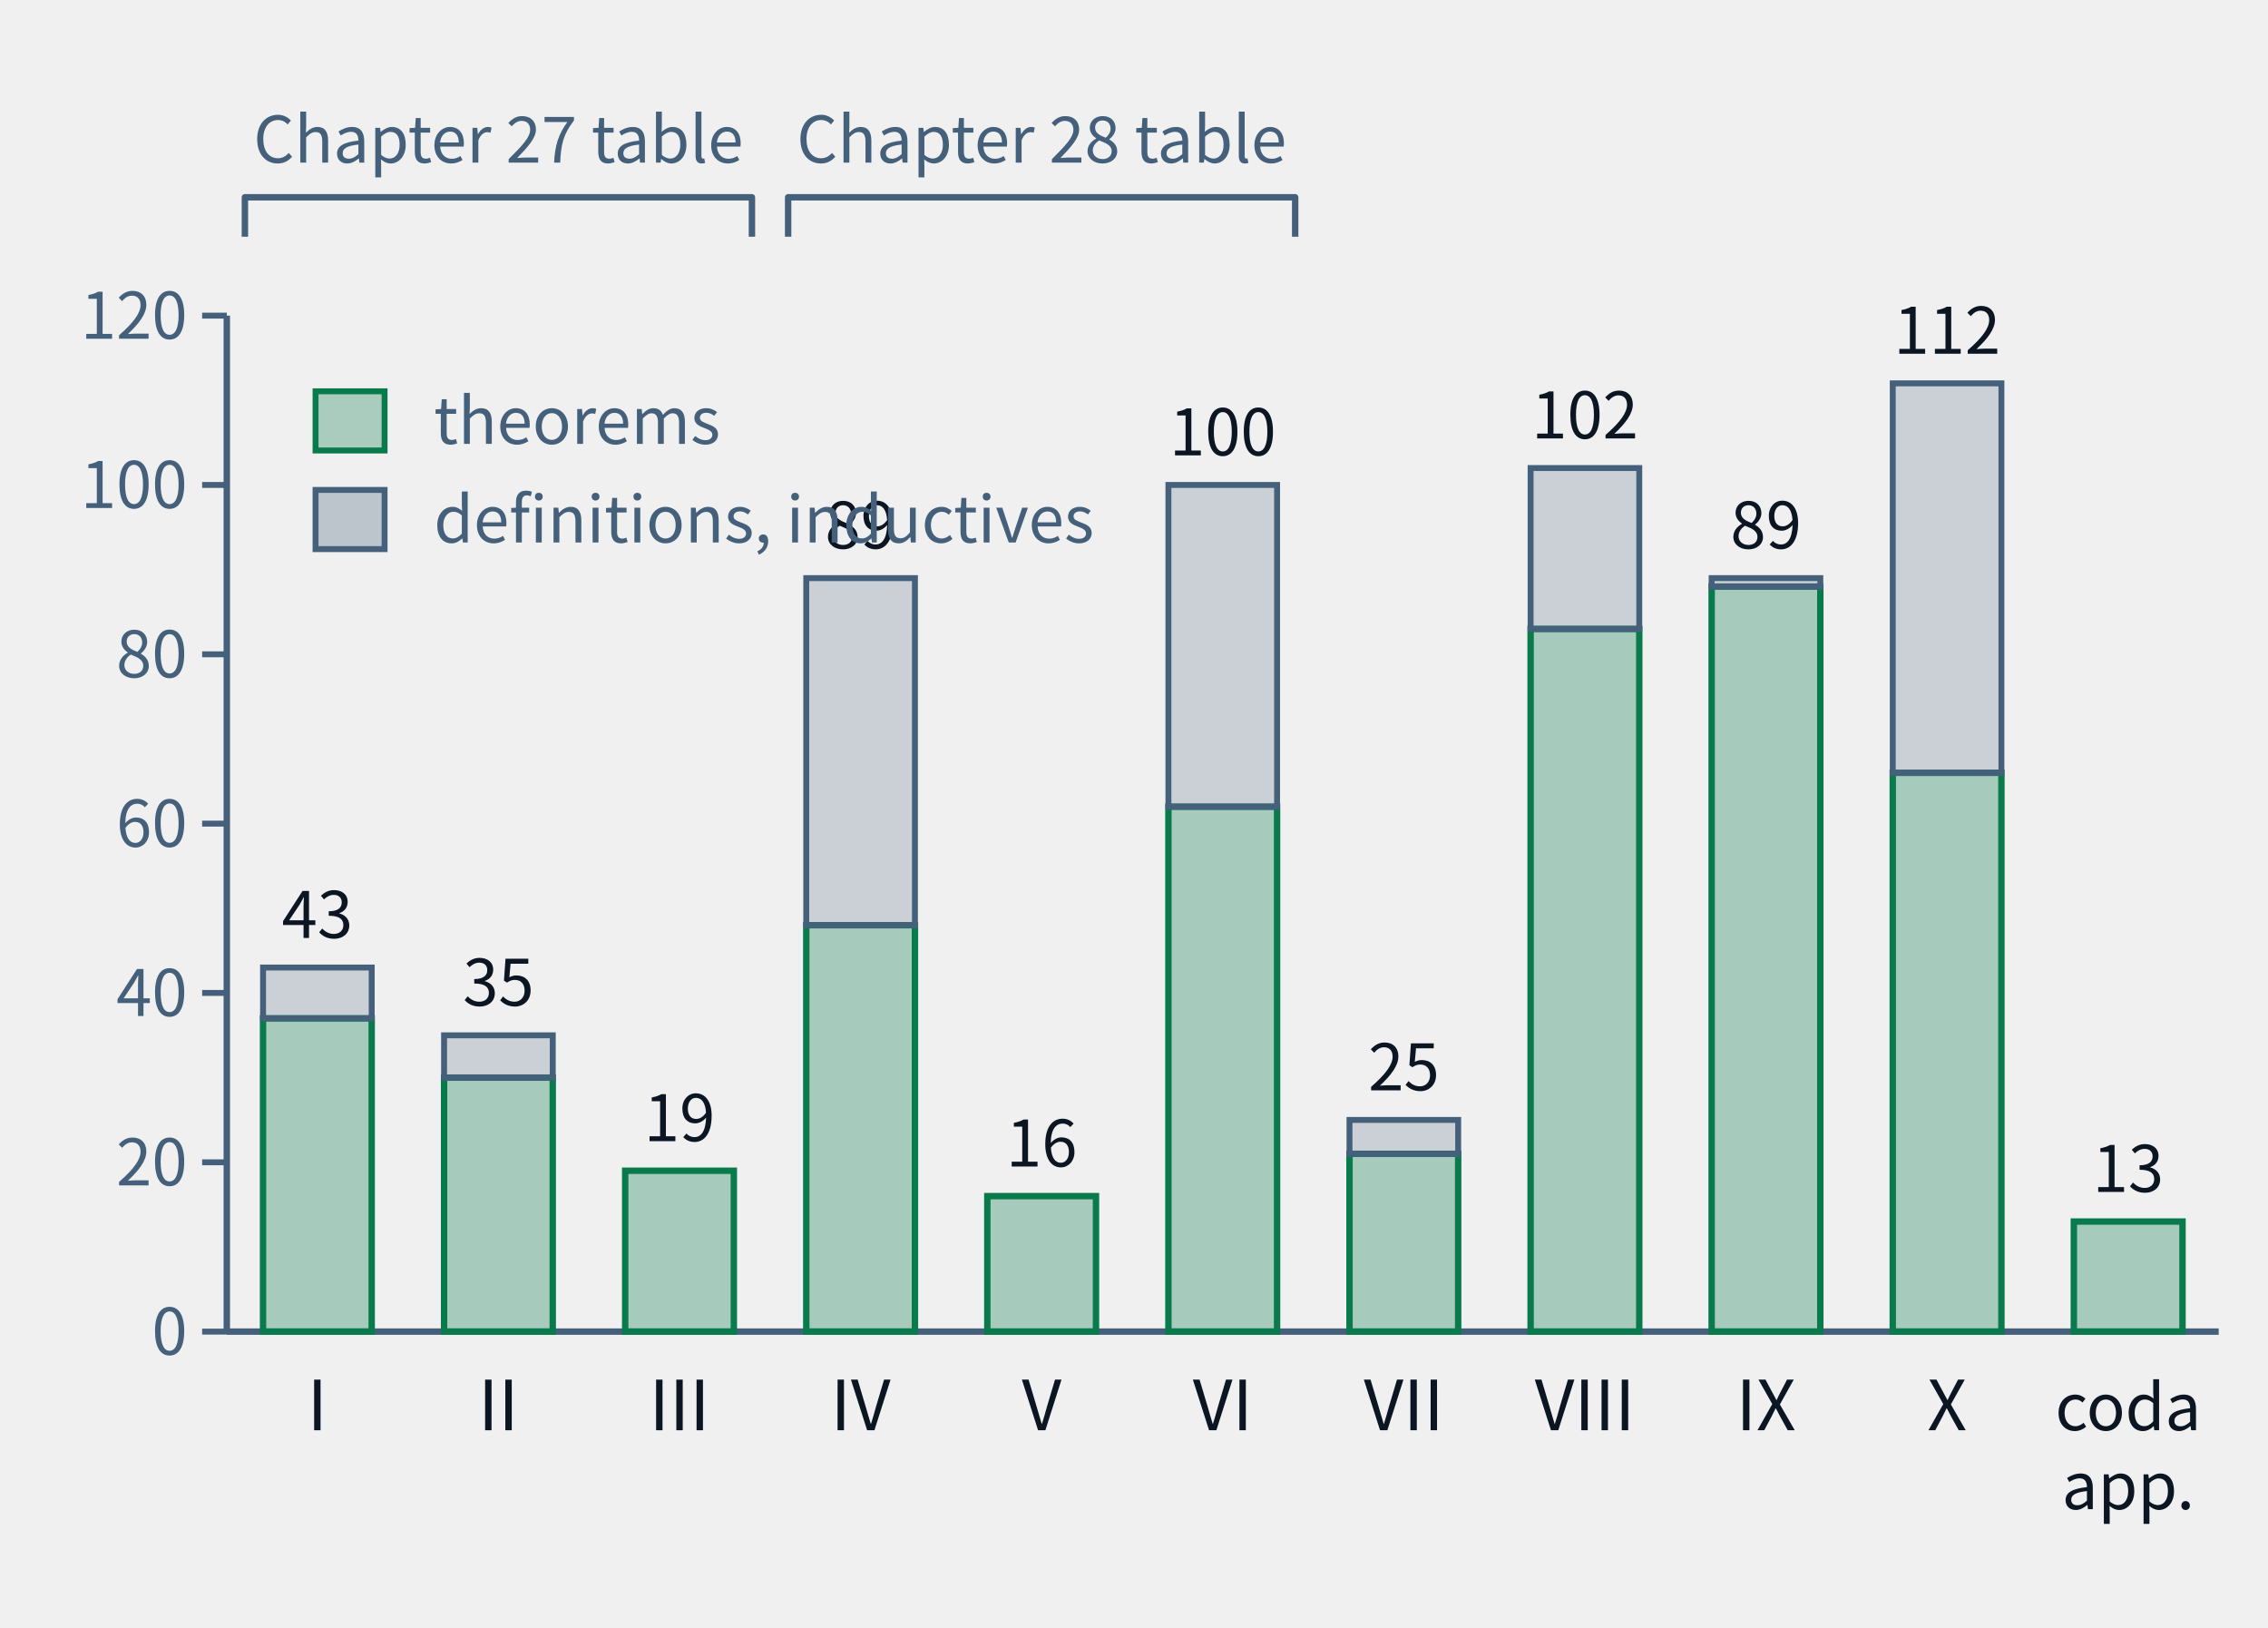
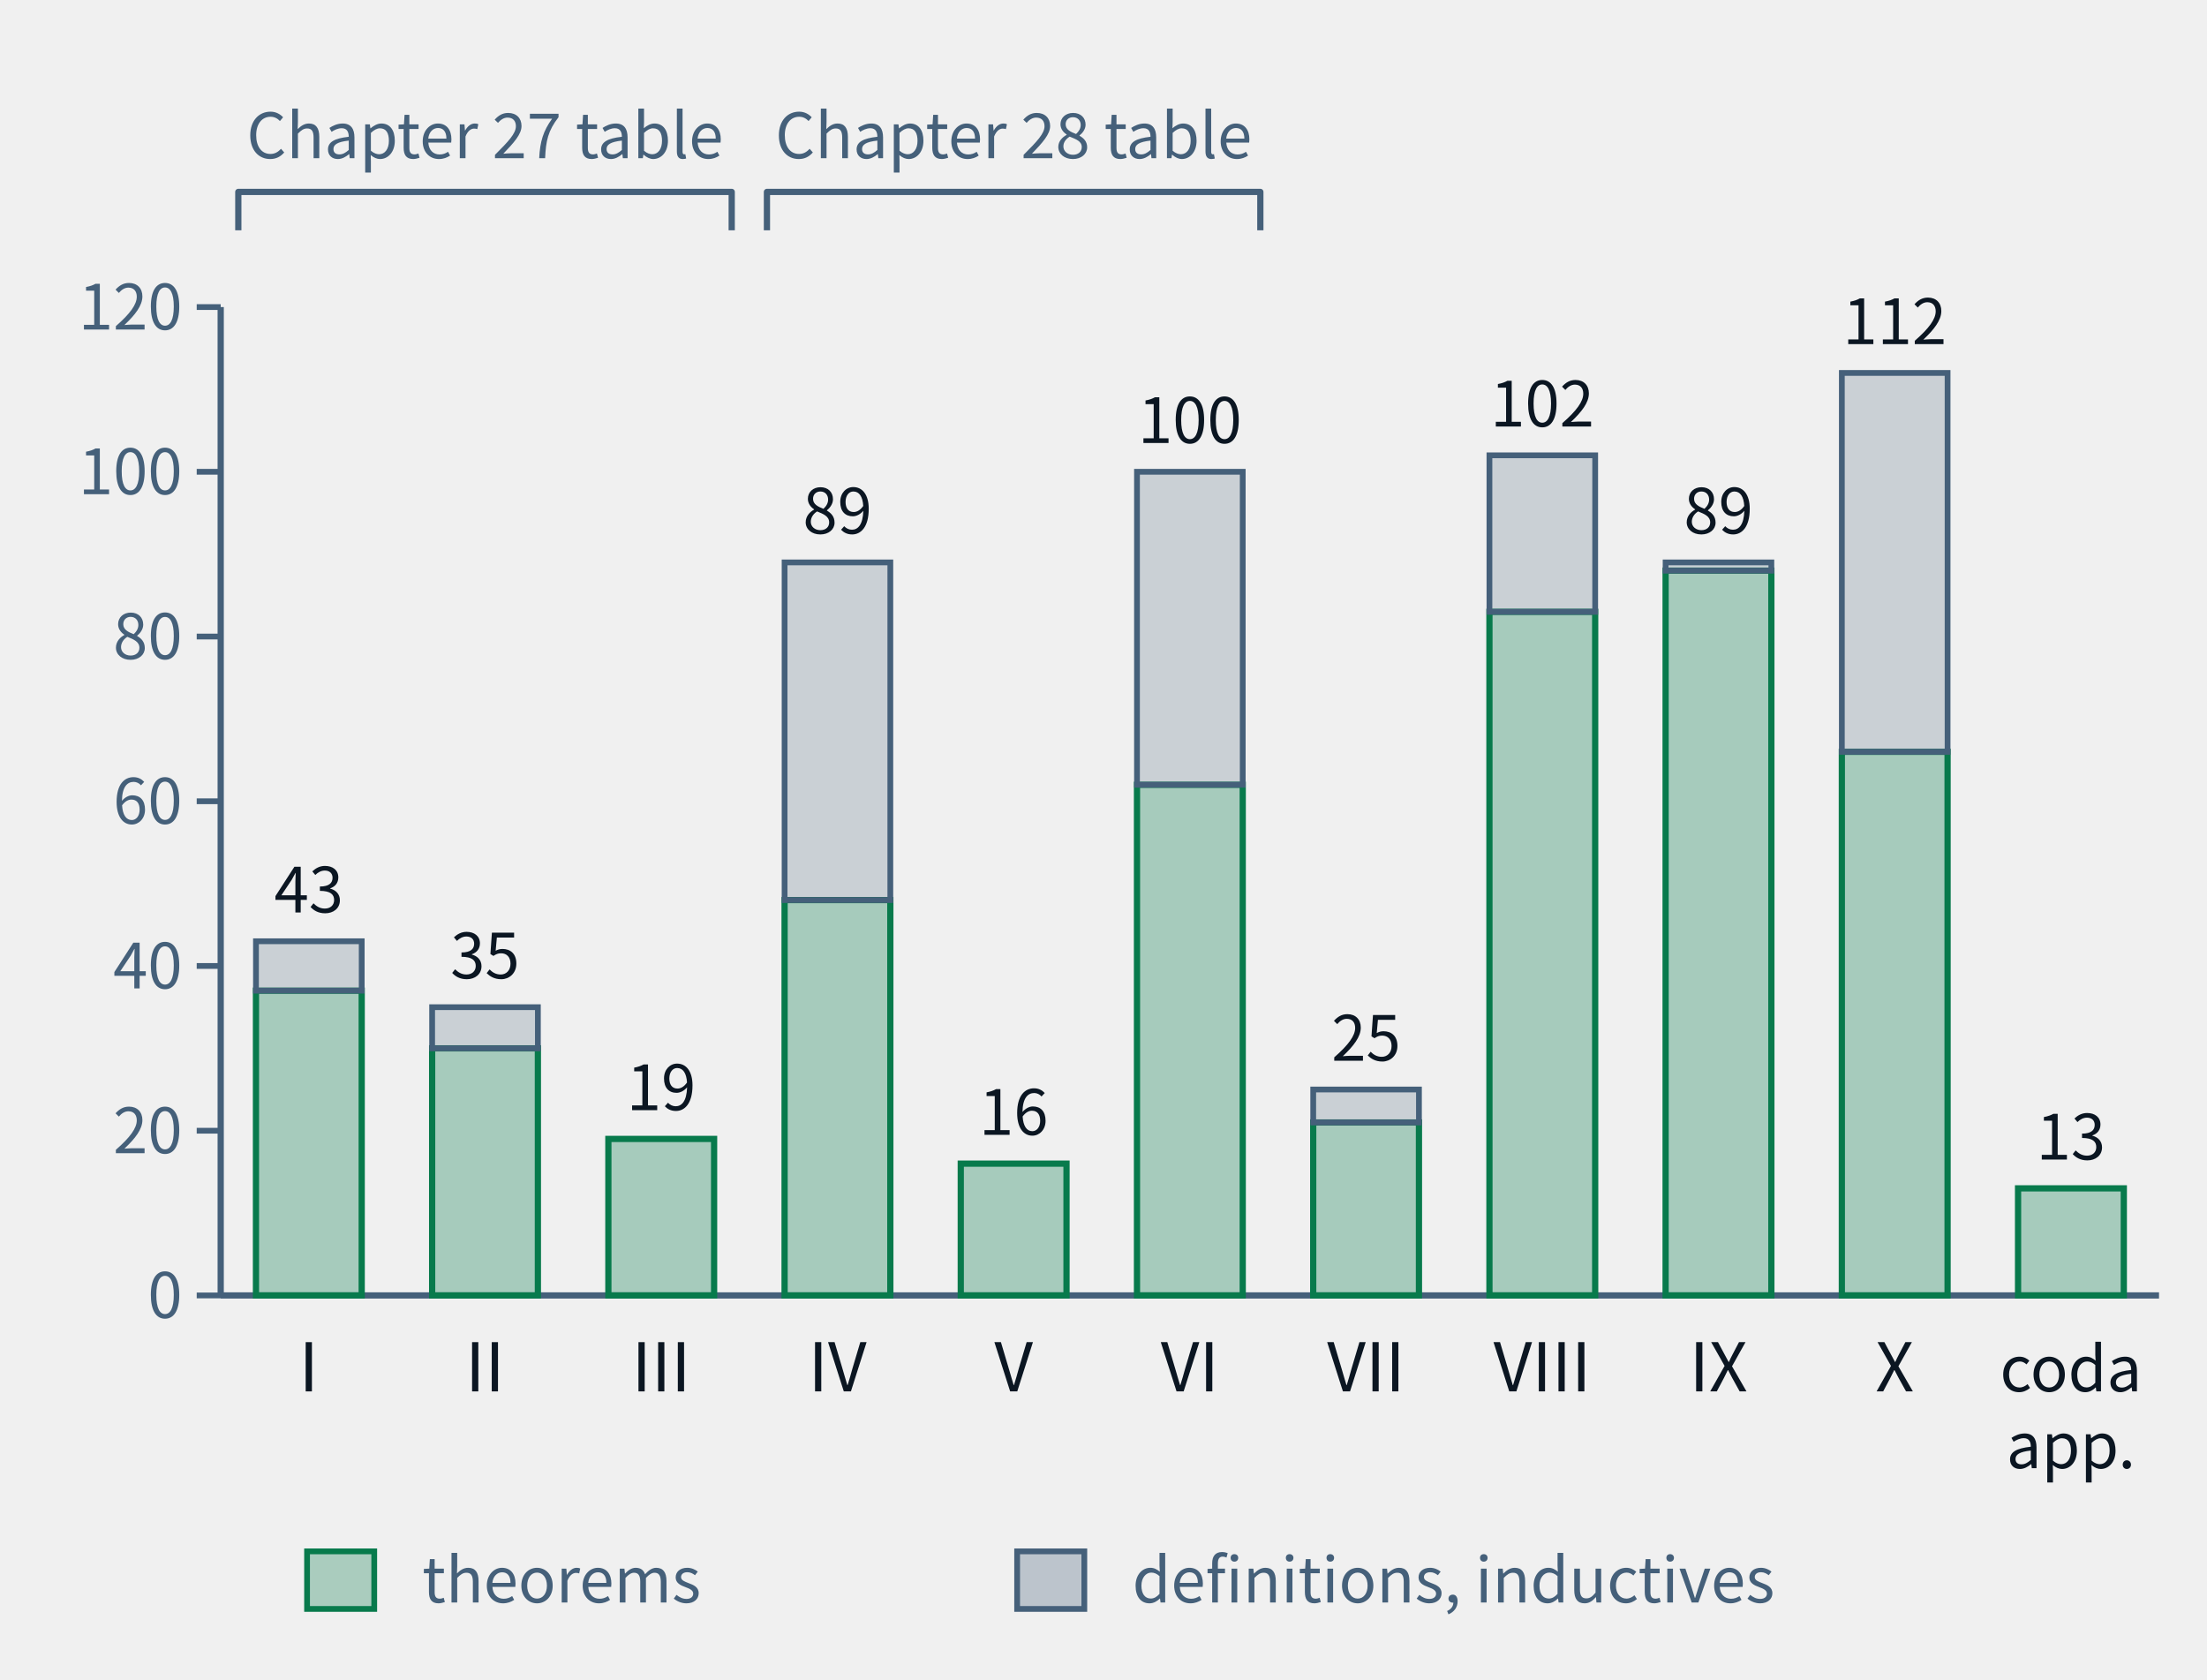
- <svg xmlns="http://www.w3.org/2000/svg" class="tr-fig" data-tr-fig="ch28-declaration-parts" data-lang="en" viewBox="0 0 460 330" width="460" height="330" font-family="'Noto Sans SC', 'Noto Sans CJK SC', 'Source Sans 3', 'PingFang SC', 'Microsoft YaHei', system-ui, sans-serif" role="img" aria-label="A bar chart. Along the bottom are Parts I to X and 'coda and appendices'; each bar is the number of distinct declarations the chapters of that part cite with lean=, green below for declarations of kind theorem in the lock, grey above for definitions and inductive types. I: 37 theorems, 6 other; II: 30 theorems, 5 other; III: 19 theorems, 0 other; IV: 48 theorems, 41 other; V: 16 theorems, 0 other; VI: 62 theorems, 38 other; VII: 21 theorems, 4 other; VIII: 83 theorems, 19 other; IX: 88 theorems, 1 other; X: 66 theorems, 46 other; coda and appendices: 13 theorems, 0 other. Two braces above the bars mark Parts I–III as the Chapter 27 audit table and Parts IV–VI as the Chapter 28 audit table.">
+ <svg xmlns="http://www.w3.org/2000/svg" class="tr-fig" data-tr-fig="ch28-declaration-parts" data-lang="en" viewBox="0 0 460 350" width="460" height="350" font-family="'Noto Sans SC', 'Noto Sans CJK SC', 'Source Sans 3', 'PingFang SC', 'Microsoft YaHei', system-ui, sans-serif" role="img" aria-label="A bar chart. Along the bottom are Parts I to X and 'coda and appendices'; each bar is the number of distinct declarations the chapters of that part cite with lean=, green below for declarations of kind theorem in the lock, grey above for definitions and inductive types. I: 37 theorems, 6 other; II: 30 theorems, 5 other; III: 19 theorems, 0 other; IV: 48 theorems, 41 other; V: 16 theorems, 0 other; VI: 62 theorems, 38 other; VII: 21 theorems, 4 other; VIII: 83 theorems, 19 other; IX: 88 theorems, 1 other; X: 66 theorems, 46 other; coda and appendices: 13 theorems, 0 other. Two braces above the bars mark Parts I–III as the Chapter 27 audit table and Parts IV–VI as the Chapter 28 audit table.">
  <style>.ts-ink{stroke:#0b1622}.tf-ink{fill:#0b1622}.ts-dim{stroke:#45607a}.tf-dim{fill:#45607a}.ts-faint{stroke:#9db3c4}.tf-faint{fill:#9db3c4}.ts-edge{stroke:#b9d0dd}.tf-edge{fill:#b9d0dd}.ts-hot{stroke:#5f9bb5}.tf-hot{fill:#5f9bb5}.ts-bg{stroke:#ffffff}.tf-bg{fill:#ffffff}.ts-panel{stroke:#eef5f9}.tf-panel{fill:#eef5f9}.ts-sheet{stroke:#f7fbfd}.tf-sheet{fill:#f7fbfd}.ts-cyan{stroke:#007c8a}.tf-cyan{fill:#007c8a}.ts-magenta{stroke:#b0128f}.tf-magenta{fill:#b0128f}.ts-amber{stroke:#946200}.tf-amber{fill:#946200}.ts-violet{stroke:#5a45c8}.tf-violet{fill:#5a45c8}.ts-ok{stroke:#087a4c}.tf-ok{fill:#087a4c}.ts-warn{stroke:#c21f3a}.tf-warn{fill:#c21f3a}.ts-blue{stroke:#1d5fd0}.tf-blue{fill:#1d5fd0}.ts-orange{stroke:#b85410}.tf-orange{fill:#b85410}.ts-sigma{stroke:#28405a}.tf-sigma{fill:#28405a}@media (prefers-color-scheme:dark){.ts-ink{stroke:#d4efff}.tf-ink{fill:#d4efff}.ts-dim{stroke:#6f8ea5}.tf-dim{fill:#6f8ea5}.ts-faint{stroke:#34506a}.tf-faint{fill:#34506a}.ts-edge{stroke:#143049}.tf-edge{fill:#143049}.ts-hot{stroke:#1f5d7c}.tf-hot{fill:#1f5d7c}.ts-bg{stroke:#03060c}.tf-bg{fill:#03060c}.ts-panel{stroke:#07101b}.tf-panel{fill:#07101b}.ts-sheet{stroke:#050c16}.tf-sheet{fill:#050c16}.ts-cyan{stroke:#19f0ff}.tf-cyan{fill:#19f0ff}.ts-magenta{stroke:#ff2fd0}.tf-magenta{fill:#ff2fd0}.ts-amber{stroke:#ffc83d}.tf-amber{fill:#ffc83d}.ts-violet{stroke:#9d8cff}.tf-violet{fill:#9d8cff}.ts-ok{stroke:#46ffb2}.tf-ok{fill:#46ffb2}.ts-warn{stroke:#ff5064}.tf-warn{fill:#ff5064}.ts-blue{stroke:#2a7bff}.tf-blue{fill:#2a7bff}.ts-orange{stroke:#ff8a3c}.tf-orange{fill:#ff8a3c}.ts-sigma{stroke:#cfe3ff}.tf-sigma{fill:#cfe3ff}}</style>
  <line x1="46" y1="64" x2="46" y2="270" class="ts-dim" stroke-width="1.3" fill="none" />
  <line x1="41" y1="270" x2="46" y2="270" class="ts-dim" stroke-width="1.2" fill="none" />
  <text class="tf-dim" x="38" y="274.68" font-size="13" text-anchor="end">0</text>
  <line x1="41" y1="235.67" x2="46" y2="235.67" class="ts-dim" stroke-width="1.2" fill="none" />
  <text class="tf-dim" x="38" y="240.35" font-size="13" text-anchor="end">20</text>
  <line x1="41" y1="201.33" x2="46" y2="201.33" class="ts-dim" stroke-width="1.2" fill="none" />
  <text class="tf-dim" x="38" y="206.01" font-size="13" text-anchor="end">40</text>
  <line x1="41" y1="167" x2="46" y2="167" class="ts-dim" stroke-width="1.2" fill="none" />
  <text class="tf-dim" x="38" y="171.68" font-size="13" text-anchor="end">60</text>
  <line x1="41" y1="132.67" x2="46" y2="132.67" class="ts-dim" stroke-width="1.2" fill="none" />
  <text class="tf-dim" x="38" y="137.35" font-size="13" text-anchor="end">80</text>
  <line x1="41" y1="98.33" x2="46" y2="98.33" class="ts-dim" stroke-width="1.2" fill="none" />
  <text class="tf-dim" x="38" y="103.01" font-size="13" text-anchor="end">100</text>
  <line x1="41" y1="64" x2="46" y2="64" class="ts-dim" stroke-width="1.2" fill="none" />
  <text class="tf-dim" x="38" y="68.68" font-size="13" text-anchor="end">120</text>
  <line x1="46" y1="270" x2="450" y2="270" class="ts-dim" stroke-width="1.3" fill="none" />
  <rect x="53.35" y="206.48" width="22.04" height="63.52" class="ts-ok tf-ok" stroke-width="1.3" fill-opacity="0.32" />
  <rect x="53.35" y="196.18" width="22.04" height="10.3" class="ts-dim tf-dim" stroke-width="1.2" fill-opacity="0.22" />
  <text class="tf-ink" x="64.36" y="190.18" font-size="13" text-anchor="middle">43</text>
  <text class="tf-ink" x="64.36" y="290" font-size="14" text-anchor="middle">I</text>
  <rect x="90.07" y="218.5" width="22.04" height="51.5" class="ts-ok tf-ok" stroke-width="1.3" fill-opacity="0.32" />
  <rect x="90.07" y="209.92" width="22.04" height="8.58" class="ts-dim tf-dim" stroke-width="1.2" fill-opacity="0.22" />
  <text class="tf-ink" x="101.09" y="203.92" font-size="13" text-anchor="middle">35</text>
  <text class="tf-ink" x="101.09" y="290" font-size="14" text-anchor="middle">II</text>
  <rect x="126.8" y="237.38" width="22.04" height="32.62" class="ts-ok tf-ok" stroke-width="1.3" fill-opacity="0.32" />
  <text class="tf-ink" x="137.82" y="231.38" font-size="13" text-anchor="middle">19</text>
  <text class="tf-ink" x="137.82" y="290" font-size="14" text-anchor="middle">III</text>
  <rect x="163.53" y="187.6" width="22.04" height="82.4" class="ts-ok tf-ok" stroke-width="1.3" fill-opacity="0.32" />
  <rect x="163.53" y="117.22" width="22.04" height="70.38" class="ts-dim tf-dim" stroke-width="1.2" fill-opacity="0.22" />
  <text class="tf-ink" x="174.55" y="111.22" font-size="13" text-anchor="middle">89</text>
  <text class="tf-ink" x="174.55" y="290" font-size="14" text-anchor="middle">IV</text>
  <rect x="200.25" y="242.53" width="22.04" height="27.47" class="ts-ok tf-ok" stroke-width="1.3" fill-opacity="0.32" />
  <text class="tf-ink" x="211.27" y="236.53" font-size="13" text-anchor="middle">16</text>
  <text class="tf-ink" x="211.27" y="290" font-size="14" text-anchor="middle">V</text>
  <rect x="236.98" y="163.57" width="22.04" height="106.43" class="ts-ok tf-ok" stroke-width="1.3" fill-opacity="0.32" />
  <rect x="236.98" y="98.33" width="22.04" height="65.23" class="ts-dim tf-dim" stroke-width="1.2" fill-opacity="0.22" />
  <text class="tf-ink" x="248" y="92.33" font-size="13" text-anchor="middle">100</text>
  <text class="tf-ink" x="248" y="290" font-size="14" text-anchor="middle">VI</text>
  <rect x="273.71" y="233.95" width="22.04" height="36.05" class="ts-ok tf-ok" stroke-width="1.3" fill-opacity="0.32" />
  <rect x="273.71" y="227.08" width="22.04" height="6.87" class="ts-dim tf-dim" stroke-width="1.2" fill-opacity="0.22" />
  <text class="tf-ink" x="284.73" y="221.08" font-size="13" text-anchor="middle">25</text>
  <text class="tf-ink" x="284.73" y="290" font-size="14" text-anchor="middle">VII</text>
  <rect x="310.44" y="127.52" width="22.04" height="142.48" class="ts-ok tf-ok" stroke-width="1.3" fill-opacity="0.32" />
  <rect x="310.44" y="94.9" width="22.04" height="32.62" class="ts-dim tf-dim" stroke-width="1.2" fill-opacity="0.22" />
  <text class="tf-ink" x="321.45" y="88.9" font-size="13" text-anchor="middle">102</text>
  <text class="tf-ink" x="321.45" y="290" font-size="14" text-anchor="middle">VIII</text>
  <rect x="347.16" y="118.93" width="22.04" height="151.07" class="ts-ok tf-ok" stroke-width="1.3" fill-opacity="0.32" />
  <rect x="347.16" y="117.22" width="22.04" height="1.72" class="ts-dim tf-dim" stroke-width="1.2" fill-opacity="0.22" />
  <text class="tf-ink" x="358.18" y="111.22" font-size="13" text-anchor="middle">89</text>
  <text class="tf-ink" x="358.18" y="290" font-size="14" text-anchor="middle">IX</text>
  <rect x="383.89" y="156.7" width="22.04" height="113.3" class="ts-ok tf-ok" stroke-width="1.3" fill-opacity="0.32" />
  <rect x="383.89" y="77.73" width="22.04" height="78.97" class="ts-dim tf-dim" stroke-width="1.2" fill-opacity="0.22" />
  <text class="tf-ink" x="394.91" y="71.73" font-size="13" text-anchor="middle">112</text>
  <text class="tf-ink" x="394.91" y="290" font-size="14" text-anchor="middle">X</text>
  <rect x="420.62" y="247.68" width="22.04" height="22.32" class="ts-ok tf-ok" stroke-width="1.3" fill-opacity="0.32" />
  <text class="tf-ink" x="431.64" y="241.68" font-size="13" text-anchor="middle">13</text>
  <text class="tf-ink" x="431.64" y="290" font-size="13" text-anchor="middle">coda</text>
  <text class="tf-ink" x="431.64" y="306" font-size="13" text-anchor="middle">app.</text>
  <path d="M49.67 48 L49.67 40 L152.51 40 L152.51 48" class="ts-dim" stroke-width="1.3" stroke-linejoin="round" fill="none" />
  <text class="tf-dim" x="101.09" y="32.98" font-size="13" text-anchor="middle">Chapter 27 table</text>
  <path d="M159.85 48 L159.85 40 L262.69 40 L262.69 48" class="ts-dim" stroke-width="1.3" stroke-linejoin="round" fill="none" />
  <text class="tf-dim" x="211.27" y="32.98" font-size="13" text-anchor="middle">Chapter 28 table</text>
-   <rect x="64" y="79.34" width="14" height="12" class="ts-ok tf-ok" stroke-width="1.2" fill-opacity="0.3" />
-   <text class="tf-dim" x="88" y="90" font-size="13">theorems</text>
-   <rect x="64" y="99.34" width="14" height="12" class="ts-dim tf-dim" stroke-width="1.2" fill-opacity="0.3" />
-   <text class="tf-dim" x="88" y="110" font-size="13">definitions, inductives</text>
+   <rect x="64" y="323.34" width="14" height="12" class="ts-ok tf-ok" stroke-width="1.2" fill-opacity="0.3" />
+   <text class="tf-dim" x="88" y="334" font-size="13">theorems</text>
+   <rect x="212" y="323.34" width="14" height="12" class="ts-dim tf-dim" stroke-width="1.2" fill-opacity="0.3" />
+   <text class="tf-dim" x="236" y="334" font-size="13">definitions, inductives</text>
</svg>
